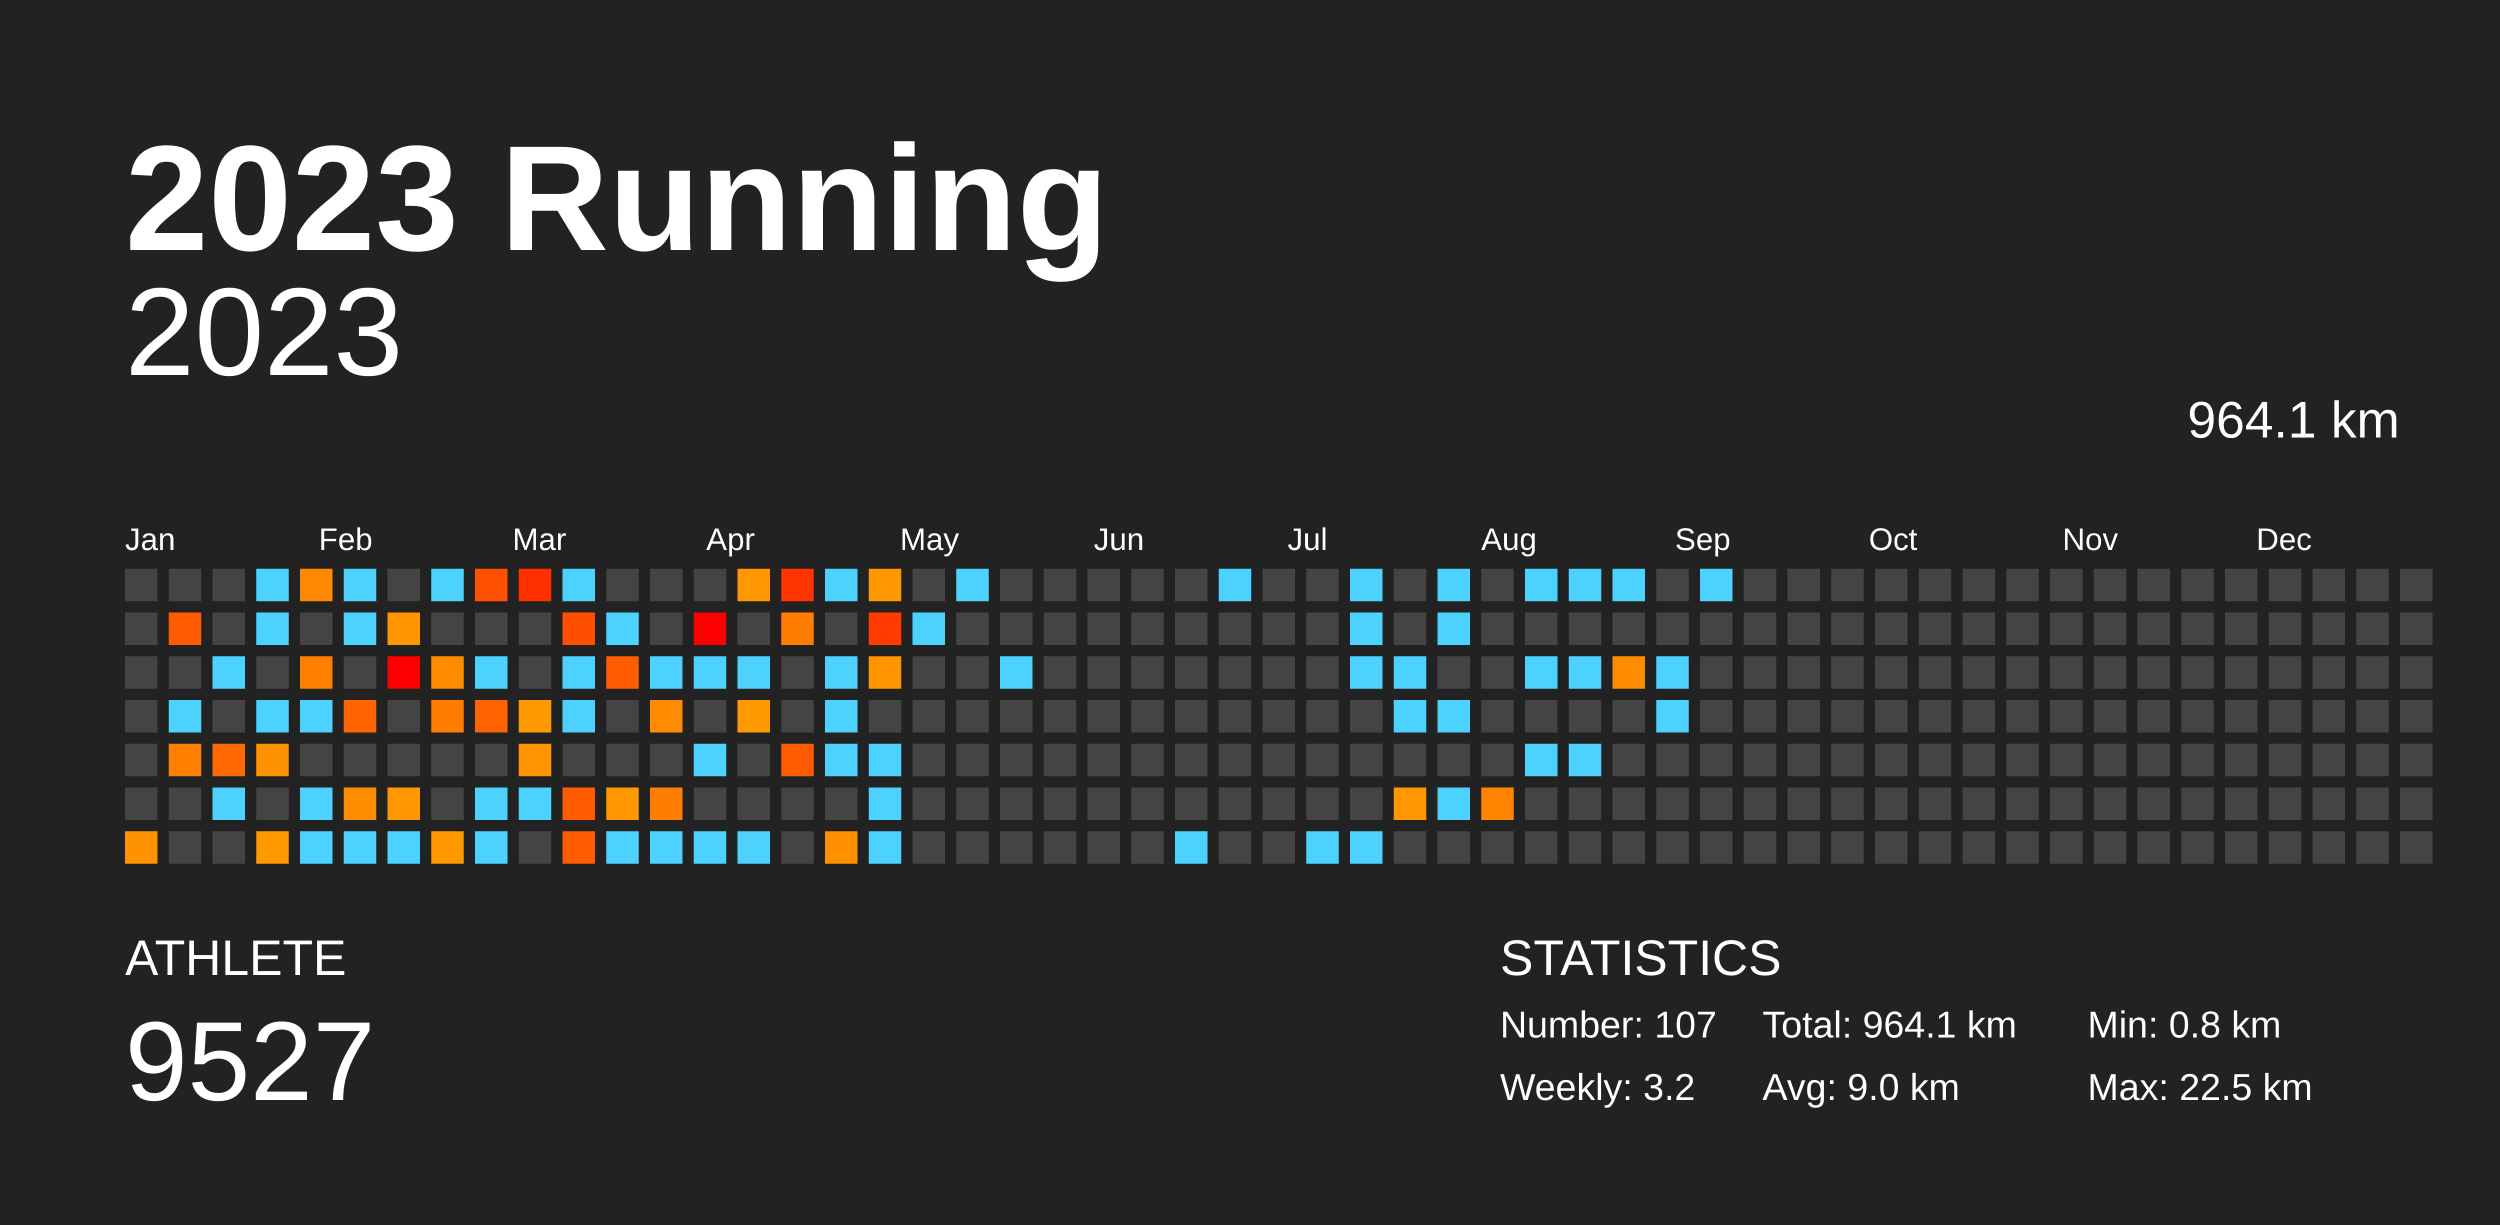
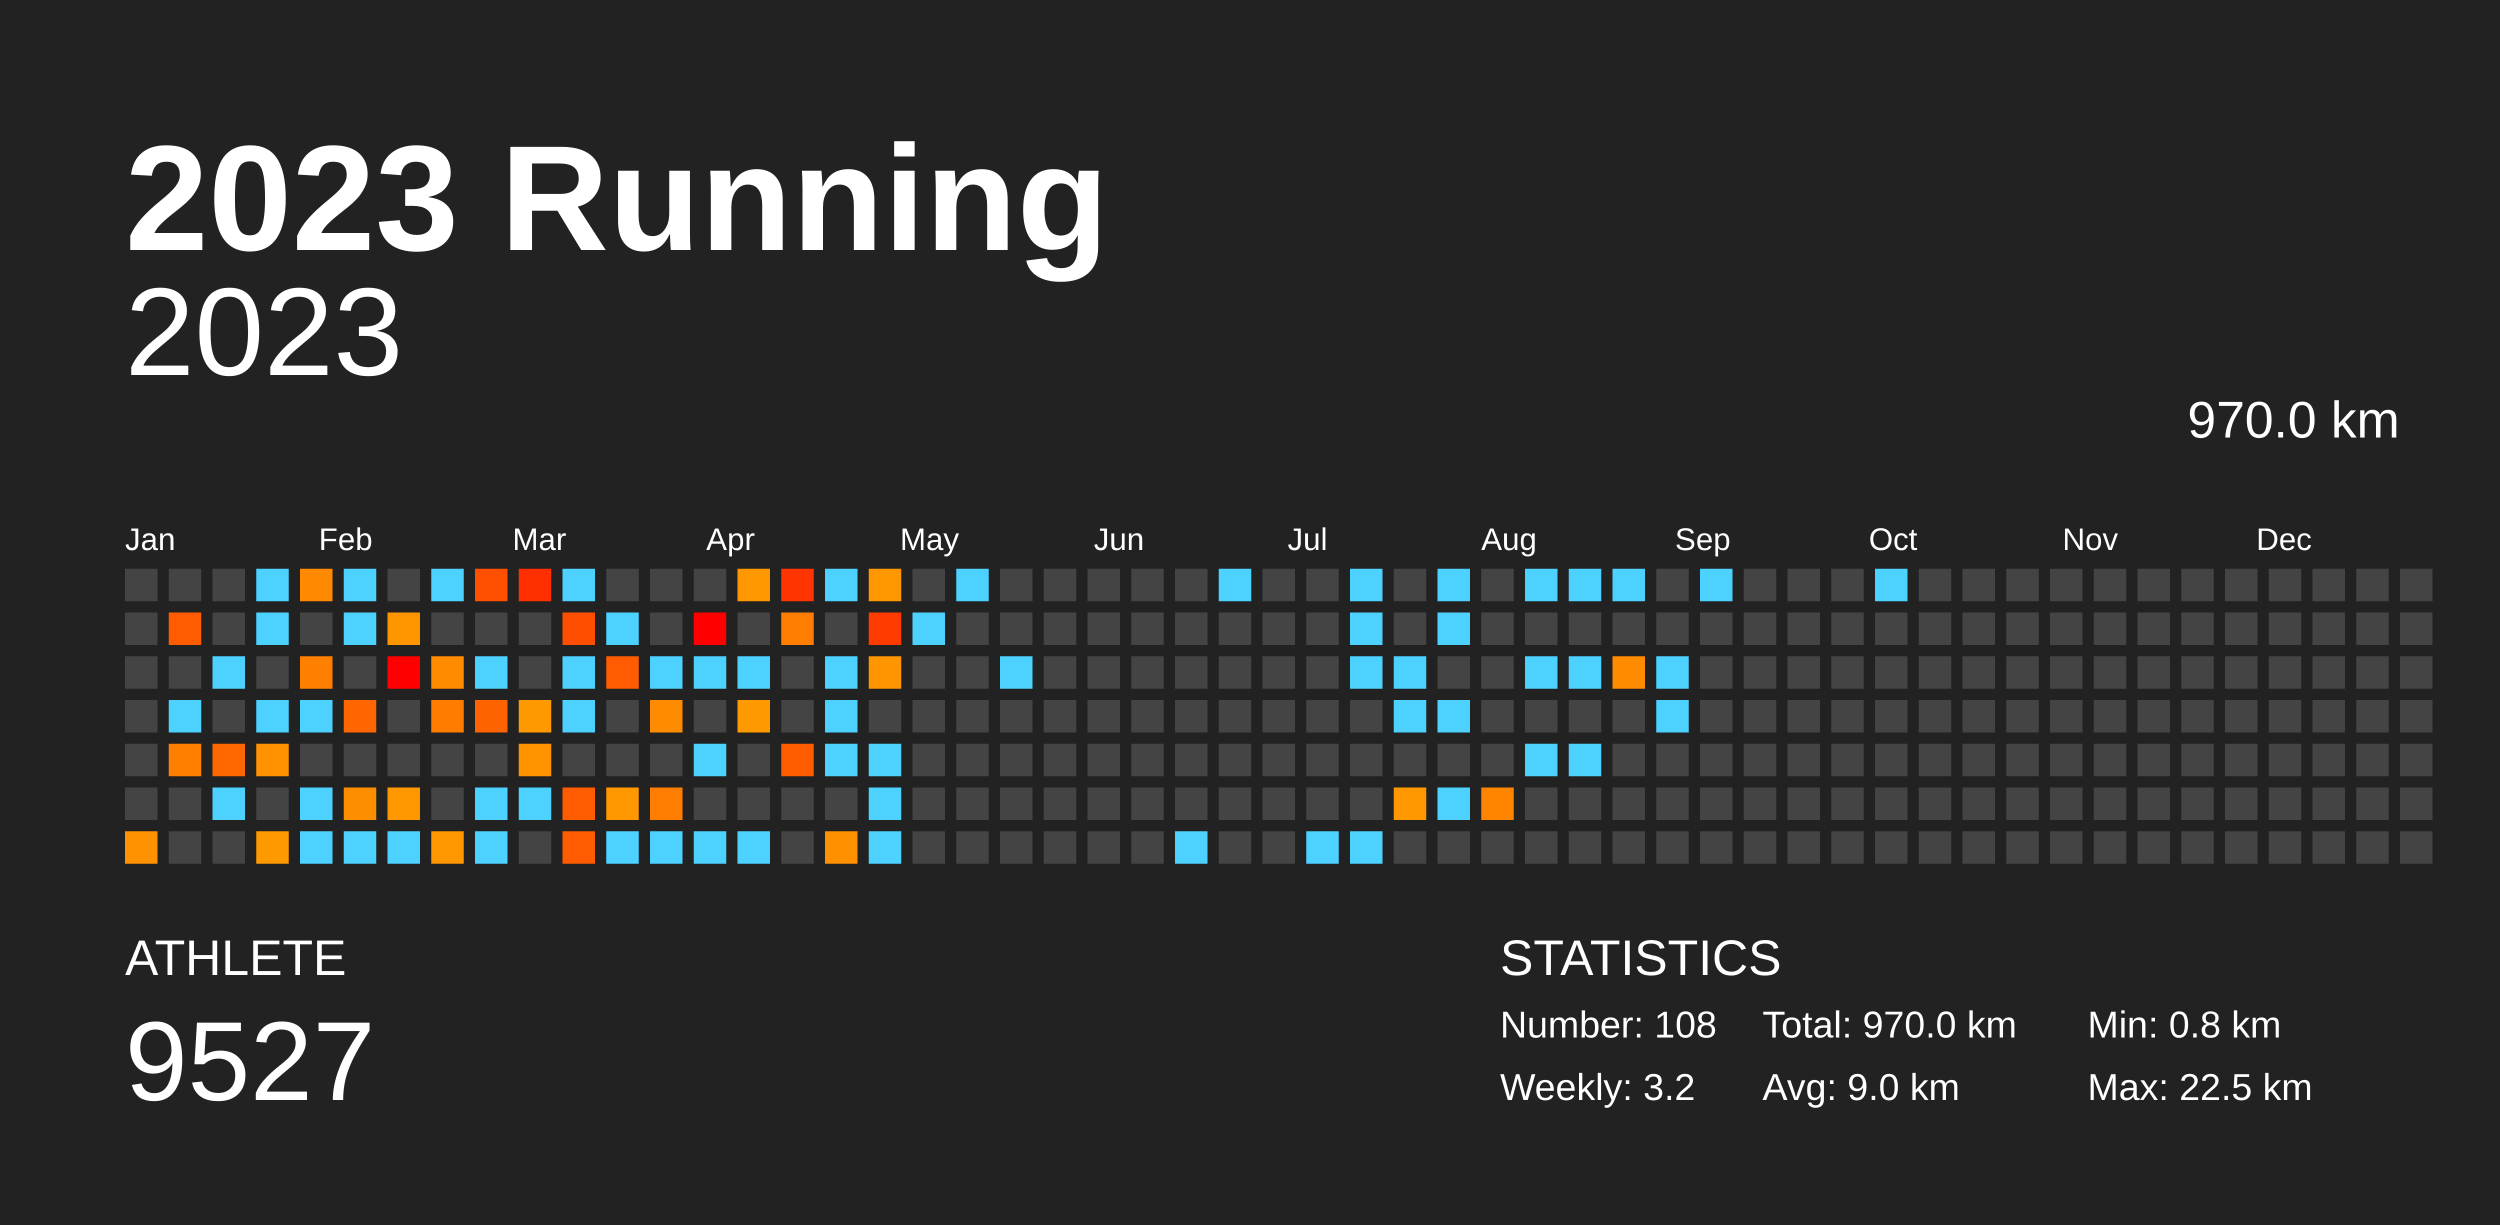
<svg xmlns="http://www.w3.org/2000/svg" baseProfile="full" height="98mm" version="1.1" viewBox="0,0,200,98" width="200mm">
  <defs />
  <rect fill="#222222" height="98" width="200" x="0" y="0" />
  <text fill="#FFFFFF" style="font-size:12px; font-family:Arial; font-weight:bold;" x="10" y="20">2023 Running</text>
  <text fill="#FFFFFF" style="font-size:4px; font-family:Arial" x="10" y="78">ATHLETE</text>
  <text fill="#FFFFFF" style="font-size:9px; font-family:Arial" x="10" y="88">9527</text>
  <text fill="#FFFFFF" style="font-size:4px; font-family:Arial" x="120" y="78">STATISTICS</text>
-   <text fill="#FFFFFF" style="font-size:3px; font-family:Arial" x="120" y="83">Number: 107</text>
+   <text fill="#FFFFFF" style="font-size:3px; font-family:Arial" x="120" y="83">Number: 108</text>
  <text fill="#FFFFFF" style="font-size:3px; font-family:Arial" x="120" y="88">Weekly: 3.2</text>
-   <text fill="#FFFFFF" style="font-size:3px; font-family:Arial" x="141" y="83">Total: 964.1 km</text>
+   <text fill="#FFFFFF" style="font-size:3px; font-family:Arial" x="141" y="83">Total: 970.0 km</text>
  <text fill="#FFFFFF" style="font-size:3px; font-family:Arial" x="141" y="88">Avg: 9.0 km</text>
  <text fill="#FFFFFF" style="font-size:3px; font-family:Arial" x="167" y="83">Min: 0.8 km</text>
  <text fill="#FFFFFF" style="font-size:3px; font-family:Arial" x="167" y="88">Max: 22.5 km</text>
  <text alignment-baseline="hanging" fill="#FFFFFF" style="font-size:10.0px; font-family:Arial;" x="10" y="30">2023</text>
-   <text alignment-baseline="hanging" fill="#FFFFFF" style="font-size:4.125px; font-family:Arial;" x="175" y="35">964.1 km</text>
+   <text alignment-baseline="hanging" fill="#FFFFFF" style="font-size:4.125px; font-family:Arial;" x="175" y="35">970.0 km</text>
  <text fill="#FFFFFF" style="font-size:2.5px; font-family:Arial" x="10.0" y="44">Jan</text>
  <text fill="#FFFFFF" style="font-size:2.5px; font-family:Arial" x="25.5" y="44">Feb</text>
  <text fill="#FFFFFF" style="font-size:2.5px; font-family:Arial" x="41.0" y="44">Mar</text>
  <text fill="#FFFFFF" style="font-size:2.5px; font-family:Arial" x="56.5" y="44">Apr</text>
  <text fill="#FFFFFF" style="font-size:2.5px; font-family:Arial" x="72.0" y="44">May</text>
  <text fill="#FFFFFF" style="font-size:2.5px; font-family:Arial" x="87.5" y="44">Jun</text>
  <text fill="#FFFFFF" style="font-size:2.5px; font-family:Arial" x="103.0" y="44">Jul</text>
  <text fill="#FFFFFF" style="font-size:2.5px; font-family:Arial" x="118.5" y="44">Aug</text>
  <text fill="#FFFFFF" style="font-size:2.5px; font-family:Arial" x="134.0" y="44">Sep</text>
  <text fill="#FFFFFF" style="font-size:2.5px; font-family:Arial" x="149.5" y="44">Oct</text>
  <text fill="#FFFFFF" style="font-size:2.5px; font-family:Arial" x="165.0" y="44">Nov</text>
  <text fill="#FFFFFF" style="font-size:2.5px; font-family:Arial" x="180.5" y="44">Dec</text>
  <rect fill="#444444" height="2.6" width="2.6" x="10.0" y="45.5" />
  <rect fill="#444444" height="2.6" width="2.6" x="10.0" y="49.0" />
  <rect fill="#444444" height="2.6" width="2.6" x="10.0" y="52.5" />
  <rect fill="#444444" height="2.6" width="2.6" x="10.0" y="56.0" />
  <rect fill="#444444" height="2.6" width="2.6" x="10.0" y="59.5" />
  <rect fill="#444444" height="2.6" width="2.6" x="10.0" y="63.0" />
  <rect fill="#ff9200" height="2.6" width="2.6" x="10.0" y="66.5" />
  <rect fill="#444444" height="2.6" width="2.6" x="13.5" y="45.5" />
  <rect fill="#ff5b00" height="2.6" width="2.6" x="13.5" y="49.0" />
  <rect fill="#444444" height="2.6" width="2.6" x="13.5" y="52.5" />
  <rect fill="#4dd2ff" height="2.6" width="2.6" x="13.5" y="56.0" />
  <rect fill="#ff7f00" height="2.6" width="2.6" x="13.5" y="59.5" />
  <rect fill="#444444" height="2.6" width="2.6" x="13.5" y="63.0" />
  <rect fill="#444444" height="2.6" width="2.6" x="13.5" y="66.5" />
  <rect fill="#444444" height="2.6" width="2.6" x="17.0" y="45.5" />
  <rect fill="#444444" height="2.6" width="2.6" x="17.0" y="49.0" />
  <rect fill="#4dd2ff" height="2.6" width="2.6" x="17.0" y="52.5" />
  <rect fill="#444444" height="2.6" width="2.6" x="17.0" y="56.0" />
  <rect fill="#ff6700" height="2.6" width="2.6" x="17.0" y="59.5" />
  <rect fill="#4dd2ff" height="2.6" width="2.6" x="17.0" y="63.0" />
  <rect fill="#444444" height="2.6" width="2.6" x="17.0" y="66.5" />
  <rect fill="#4dd2ff" height="2.6" width="2.6" x="20.5" y="45.5" />
  <rect fill="#4dd2ff" height="2.6" width="2.6" x="20.5" y="49.0" />
  <rect fill="#444444" height="2.6" width="2.6" x="20.5" y="52.5" />
  <rect fill="#4dd2ff" height="2.6" width="2.6" x="20.5" y="56.0" />
  <rect fill="#ff9200" height="2.6" width="2.6" x="20.5" y="59.5" />
  <rect fill="#444444" height="2.6" width="2.6" x="20.5" y="63.0" />
  <rect fill="#ff9900" height="2.6" width="2.6" x="20.5" y="66.5" />
  <rect fill="#ff8900" height="2.6" width="2.6" x="24.0" y="45.5" />
  <rect fill="#444444" height="2.6" width="2.6" x="24.0" y="49.0" />
  <rect fill="#ff8000" height="2.6" width="2.6" x="24.0" y="52.5" />
  <rect fill="#4dd2ff" height="2.6" width="2.6" x="24.0" y="56.0" />
  <rect fill="#444444" height="2.6" width="2.6" x="24.0" y="59.5" />
  <rect fill="#4dd2ff" height="2.6" width="2.6" x="24.0" y="63.0" />
  <rect fill="#4dd2ff" height="2.6" width="2.6" x="24.0" y="66.5" />
  <rect fill="#4dd2ff" height="2.6" width="2.6" x="27.5" y="45.5" />
  <rect fill="#4dd2ff" height="2.6" width="2.6" x="27.5" y="49.0" />
  <rect fill="#444444" height="2.6" width="2.6" x="27.5" y="52.5" />
  <rect fill="#ff6500" height="2.6" width="2.6" x="27.5" y="56.0" />
  <rect fill="#444444" height="2.6" width="2.6" x="27.5" y="59.5" />
  <rect fill="#ff8d00" height="2.6" width="2.6" x="27.5" y="63.0" />
  <rect fill="#4dd2ff" height="2.6" width="2.6" x="27.5" y="66.5" />
  <rect fill="#444444" height="2.6" width="2.6" x="31.0" y="45.5" />
  <rect fill="#ff9600" height="2.6" width="2.6" x="31.0" y="49.0" />
  <rect fill="red" height="2.6" width="2.6" x="31.0" y="52.5" />
  <rect fill="#444444" height="2.6" width="2.6" x="31.0" y="56.0" />
  <rect fill="#444444" height="2.6" width="2.6" x="31.0" y="59.5" />
  <rect fill="#ff9700" height="2.6" width="2.6" x="31.0" y="63.0" />
  <rect fill="#4dd2ff" height="2.6" width="2.6" x="31.0" y="66.5" />
  <rect fill="#4dd2ff" height="2.6" width="2.6" x="34.5" y="45.5" />
  <rect fill="#444444" height="2.6" width="2.6" x="34.5" y="49.0" />
  <rect fill="#ff8c00" height="2.6" width="2.6" x="34.5" y="52.5" />
  <rect fill="#ff7c00" height="2.6" width="2.6" x="34.5" y="56.0" />
  <rect fill="#444444" height="2.6" width="2.6" x="34.5" y="59.5" />
  <rect fill="#444444" height="2.6" width="2.6" x="34.5" y="63.0" />
  <rect fill="#ff9800" height="2.6" width="2.6" x="34.5" y="66.5" />
  <rect fill="#ff4f00" height="2.6" width="2.6" x="38.0" y="45.5" />
  <rect fill="#444444" height="2.6" width="2.6" x="38.0" y="49.0" />
  <rect fill="#4dd2ff" height="2.6" width="2.6" x="38.0" y="52.5" />
  <rect fill="#ff6200" height="2.6" width="2.6" x="38.0" y="56.0" />
  <rect fill="#444444" height="2.6" width="2.6" x="38.0" y="59.5" />
  <rect fill="#4dd2ff" height="2.6" width="2.6" x="38.0" y="63.0" />
  <rect fill="#4dd2ff" height="2.6" width="2.6" x="38.0" y="66.5" />
  <rect fill="#ff2f00" height="2.6" width="2.6" x="41.5" y="45.5" />
  <rect fill="#444444" height="2.6" width="2.6" x="41.5" y="49.0" />
  <rect fill="#444444" height="2.6" width="2.6" x="41.5" y="52.5" />
  <rect fill="#ff9900" height="2.6" width="2.6" x="41.5" y="56.0" />
  <rect fill="#ff9300" height="2.6" width="2.6" x="41.5" y="59.5" />
  <rect fill="#4dd2ff" height="2.6" width="2.6" x="41.5" y="63.0" />
  <rect fill="#444444" height="2.6" width="2.6" x="41.5" y="66.5" />
  <rect fill="#4dd2ff" height="2.6" width="2.6" x="45.0" y="45.5" />
  <rect fill="#ff4e00" height="2.6" width="2.6" x="45.0" y="49.0" />
  <rect fill="#4dd2ff" height="2.6" width="2.6" x="45.0" y="52.5" />
  <rect fill="#4dd2ff" height="2.6" width="2.6" x="45.0" y="56.0" />
  <rect fill="#444444" height="2.6" width="2.6" x="45.0" y="59.5" />
  <rect fill="#ff5b00" height="2.6" width="2.6" x="45.0" y="63.0" />
  <rect fill="#ff5b00" height="2.6" width="2.6" x="45.0" y="66.5" />
  <rect fill="#444444" height="2.6" width="2.6" x="48.5" y="45.5" />
  <rect fill="#4dd2ff" height="2.6" width="2.6" x="48.5" y="49.0" />
  <rect fill="#ff5b00" height="2.6" width="2.6" x="48.5" y="52.5" />
  <rect fill="#444444" height="2.6" width="2.6" x="48.5" y="56.0" />
  <rect fill="#444444" height="2.6" width="2.6" x="48.5" y="59.5" />
  <rect fill="#ff9800" height="2.6" width="2.6" x="48.5" y="63.0" />
  <rect fill="#4dd2ff" height="2.6" width="2.6" x="48.5" y="66.5" />
  <rect fill="#444444" height="2.6" width="2.6" x="52.0" y="45.5" />
  <rect fill="#444444" height="2.6" width="2.6" x="52.0" y="49.0" />
  <rect fill="#4dd2ff" height="2.6" width="2.6" x="52.0" y="52.5" />
  <rect fill="#ff8c00" height="2.6" width="2.6" x="52.0" y="56.0" />
  <rect fill="#444444" height="2.6" width="2.6" x="52.0" y="59.5" />
  <rect fill="#ff7d00" height="2.6" width="2.6" x="52.0" y="63.0" />
  <rect fill="#4dd2ff" height="2.6" width="2.6" x="52.0" y="66.5" />
  <rect fill="#444444" height="2.6" width="2.6" x="55.5" y="45.5" />
  <rect fill="red" height="2.6" width="2.6" x="55.5" y="49.0" />
  <rect fill="#4dd2ff" height="2.6" width="2.6" x="55.5" y="52.5" />
  <rect fill="#444444" height="2.6" width="2.6" x="55.5" y="56.0" />
  <rect fill="#4dd2ff" height="2.6" width="2.6" x="55.5" y="59.5" />
  <rect fill="#444444" height="2.6" width="2.6" x="55.5" y="63.0" />
  <rect fill="#4dd2ff" height="2.6" width="2.6" x="55.5" y="66.5" />
  <rect fill="#ff9700" height="2.6" width="2.6" x="59.0" y="45.5" />
  <rect fill="#444444" height="2.6" width="2.6" x="59.0" y="49.0" />
  <rect fill="#4dd2ff" height="2.6" width="2.6" x="59.0" y="52.5" />
  <rect fill="#ff9900" height="2.6" width="2.6" x="59.0" y="56.0" />
  <rect fill="#444444" height="2.6" width="2.6" x="59.0" y="59.5" />
  <rect fill="#444444" height="2.6" width="2.6" x="59.0" y="63.0" />
  <rect fill="#4dd2ff" height="2.6" width="2.6" x="59.0" y="66.5" />
  <rect fill="#ff3400" height="2.6" width="2.6" x="62.5" y="45.5" />
  <rect fill="#ff7d00" height="2.6" width="2.6" x="62.5" y="49.0" />
  <rect fill="#444444" height="2.6" width="2.6" x="62.5" y="52.5" />
  <rect fill="#444444" height="2.6" width="2.6" x="62.5" y="56.0" />
  <rect fill="#ff5c00" height="2.6" width="2.6" x="62.5" y="59.5" />
  <rect fill="#444444" height="2.6" width="2.6" x="62.5" y="63.0" />
  <rect fill="#444444" height="2.6" width="2.6" x="62.5" y="66.5" />
  <rect fill="#4dd2ff" height="2.6" width="2.6" x="66.0" y="45.5" />
  <rect fill="#444444" height="2.6" width="2.6" x="66.0" y="49.0" />
  <rect fill="#4dd2ff" height="2.6" width="2.6" x="66.0" y="52.5" />
  <rect fill="#4dd2ff" height="2.6" width="2.6" x="66.0" y="56.0" />
  <rect fill="#4dd2ff" height="2.6" width="2.6" x="66.0" y="59.5" />
  <rect fill="#444444" height="2.6" width="2.6" x="66.0" y="63.0" />
  <rect fill="#ff9000" height="2.6" width="2.6" x="66.0" y="66.5" />
  <rect fill="#ff9800" height="2.6" width="2.6" x="69.5" y="45.5" />
  <rect fill="#ff3b00" height="2.6" width="2.6" x="69.5" y="49.0" />
  <rect fill="#ff9500" height="2.6" width="2.6" x="69.5" y="52.5" />
  <rect fill="#444444" height="2.6" width="2.6" x="69.5" y="56.0" />
  <rect fill="#4dd2ff" height="2.6" width="2.6" x="69.5" y="59.5" />
  <rect fill="#4dd2ff" height="2.6" width="2.6" x="69.5" y="63.0" />
  <rect fill="#4dd2ff" height="2.6" width="2.6" x="69.5" y="66.5" />
  <rect fill="#444444" height="2.6" width="2.6" x="73.0" y="45.5" />
  <rect fill="#4dd2ff" height="2.6" width="2.6" x="73.0" y="49.0" />
  <rect fill="#444444" height="2.6" width="2.6" x="73.0" y="52.5" />
  <rect fill="#444444" height="2.6" width="2.6" x="73.0" y="56.0" />
  <rect fill="#444444" height="2.6" width="2.6" x="73.0" y="59.5" />
  <rect fill="#444444" height="2.6" width="2.6" x="73.0" y="63.0" />
  <rect fill="#444444" height="2.6" width="2.6" x="73.0" y="66.5" />
  <rect fill="#4dd2ff" height="2.6" width="2.6" x="76.5" y="45.5" />
  <rect fill="#444444" height="2.6" width="2.6" x="76.5" y="49.0" />
  <rect fill="#444444" height="2.6" width="2.6" x="76.5" y="52.5" />
  <rect fill="#444444" height="2.6" width="2.6" x="76.5" y="56.0" />
  <rect fill="#444444" height="2.6" width="2.6" x="76.5" y="59.5" />
  <rect fill="#444444" height="2.6" width="2.6" x="76.5" y="63.0" />
  <rect fill="#444444" height="2.6" width="2.6" x="76.5" y="66.5" />
  <rect fill="#444444" height="2.6" width="2.6" x="80.0" y="45.5" />
  <rect fill="#444444" height="2.6" width="2.6" x="80.0" y="49.0" />
  <rect fill="#4dd2ff" height="2.6" width="2.6" x="80.0" y="52.5" />
  <rect fill="#444444" height="2.6" width="2.6" x="80.0" y="56.0" />
  <rect fill="#444444" height="2.6" width="2.6" x="80.0" y="59.5" />
  <rect fill="#444444" height="2.6" width="2.6" x="80.0" y="63.0" />
  <rect fill="#444444" height="2.6" width="2.6" x="80.0" y="66.5" />
  <rect fill="#444444" height="2.6" width="2.6" x="83.5" y="45.5" />
  <rect fill="#444444" height="2.6" width="2.6" x="83.5" y="49.0" />
  <rect fill="#444444" height="2.6" width="2.6" x="83.5" y="52.5" />
  <rect fill="#444444" height="2.6" width="2.6" x="83.5" y="56.0" />
  <rect fill="#444444" height="2.6" width="2.6" x="83.5" y="59.5" />
  <rect fill="#444444" height="2.6" width="2.6" x="83.5" y="63.0" />
  <rect fill="#444444" height="2.6" width="2.6" x="83.5" y="66.5" />
  <rect fill="#444444" height="2.6" width="2.6" x="87.0" y="45.5" />
  <rect fill="#444444" height="2.6" width="2.6" x="87.0" y="49.0" />
  <rect fill="#444444" height="2.6" width="2.6" x="87.0" y="52.5" />
  <rect fill="#444444" height="2.6" width="2.6" x="87.0" y="56.0" />
  <rect fill="#444444" height="2.6" width="2.6" x="87.0" y="59.5" />
  <rect fill="#444444" height="2.6" width="2.6" x="87.0" y="63.0" />
  <rect fill="#444444" height="2.6" width="2.6" x="87.0" y="66.5" />
  <rect fill="#444444" height="2.6" width="2.6" x="90.5" y="45.5" />
  <rect fill="#444444" height="2.6" width="2.6" x="90.5" y="49.0" />
  <rect fill="#444444" height="2.6" width="2.6" x="90.5" y="52.5" />
  <rect fill="#444444" height="2.6" width="2.6" x="90.5" y="56.0" />
  <rect fill="#444444" height="2.6" width="2.6" x="90.5" y="59.5" />
  <rect fill="#444444" height="2.6" width="2.6" x="90.5" y="63.0" />
  <rect fill="#444444" height="2.6" width="2.6" x="90.5" y="66.5" />
  <rect fill="#444444" height="2.6" width="2.6" x="94.0" y="45.5" />
  <rect fill="#444444" height="2.6" width="2.6" x="94.0" y="49.0" />
  <rect fill="#444444" height="2.6" width="2.6" x="94.0" y="52.5" />
  <rect fill="#444444" height="2.6" width="2.6" x="94.0" y="56.0" />
  <rect fill="#444444" height="2.6" width="2.6" x="94.0" y="59.5" />
  <rect fill="#444444" height="2.6" width="2.6" x="94.0" y="63.0" />
  <rect fill="#4dd2ff" height="2.6" width="2.6" x="94.0" y="66.5" />
  <rect fill="#4dd2ff" height="2.6" width="2.6" x="97.5" y="45.5" />
  <rect fill="#444444" height="2.6" width="2.6" x="97.5" y="49.0" />
  <rect fill="#444444" height="2.6" width="2.6" x="97.5" y="52.5" />
  <rect fill="#444444" height="2.6" width="2.6" x="97.5" y="56.0" />
  <rect fill="#444444" height="2.6" width="2.6" x="97.5" y="59.5" />
  <rect fill="#444444" height="2.6" width="2.6" x="97.5" y="63.0" />
  <rect fill="#444444" height="2.6" width="2.6" x="97.5" y="66.5" />
  <rect fill="#444444" height="2.6" width="2.6" x="101.0" y="45.5" />
  <rect fill="#444444" height="2.6" width="2.6" x="101.0" y="49.0" />
  <rect fill="#444444" height="2.6" width="2.6" x="101.0" y="52.5" />
  <rect fill="#444444" height="2.6" width="2.6" x="101.0" y="56.0" />
  <rect fill="#444444" height="2.6" width="2.6" x="101.0" y="59.5" />
  <rect fill="#444444" height="2.6" width="2.6" x="101.0" y="63.0" />
  <rect fill="#444444" height="2.6" width="2.6" x="101.0" y="66.5" />
  <rect fill="#444444" height="2.6" width="2.6" x="104.5" y="45.5" />
  <rect fill="#444444" height="2.6" width="2.6" x="104.5" y="49.0" />
  <rect fill="#444444" height="2.6" width="2.6" x="104.5" y="52.5" />
  <rect fill="#444444" height="2.6" width="2.6" x="104.5" y="56.0" />
  <rect fill="#444444" height="2.6" width="2.6" x="104.5" y="59.5" />
  <rect fill="#444444" height="2.6" width="2.6" x="104.5" y="63.0" />
  <rect fill="#4dd2ff" height="2.6" width="2.6" x="104.5" y="66.5" />
  <rect fill="#4dd2ff" height="2.6" width="2.6" x="108.0" y="45.5" />
  <rect fill="#4dd2ff" height="2.6" width="2.6" x="108.0" y="49.0" />
  <rect fill="#4dd2ff" height="2.6" width="2.6" x="108.0" y="52.5" />
  <rect fill="#444444" height="2.6" width="2.6" x="108.0" y="56.0" />
  <rect fill="#444444" height="2.6" width="2.6" x="108.0" y="59.5" />
  <rect fill="#444444" height="2.6" width="2.6" x="108.0" y="63.0" />
  <rect fill="#4dd2ff" height="2.6" width="2.6" x="108.0" y="66.5" />
  <rect fill="#444444" height="2.6" width="2.6" x="111.5" y="45.5" />
  <rect fill="#444444" height="2.6" width="2.6" x="111.5" y="49.0" />
  <rect fill="#4dd2ff" height="2.6" width="2.6" x="111.5" y="52.5" />
  <rect fill="#4dd2ff" height="2.6" width="2.6" x="111.5" y="56.0" />
  <rect fill="#444444" height="2.6" width="2.6" x="111.5" y="59.5" />
  <rect fill="#ff9700" height="2.6" width="2.6" x="111.5" y="63.0" />
  <rect fill="#444444" height="2.6" width="2.6" x="111.5" y="66.5" />
  <rect fill="#4dd2ff" height="2.6" width="2.6" x="115.0" y="45.5" />
  <rect fill="#4dd2ff" height="2.6" width="2.6" x="115.0" y="49.0" />
  <rect fill="#444444" height="2.6" width="2.6" x="115.0" y="52.5" />
  <rect fill="#4dd2ff" height="2.6" width="2.6" x="115.0" y="56.0" />
  <rect fill="#444444" height="2.6" width="2.6" x="115.0" y="59.5" />
  <rect fill="#4dd2ff" height="2.6" width="2.6" x="115.0" y="63.0" />
  <rect fill="#444444" height="2.6" width="2.6" x="115.0" y="66.5" />
  <rect fill="#444444" height="2.6" width="2.6" x="118.5" y="45.5" />
  <rect fill="#444444" height="2.6" width="2.6" x="118.5" y="49.0" />
  <rect fill="#444444" height="2.6" width="2.6" x="118.5" y="52.5" />
  <rect fill="#444444" height="2.6" width="2.6" x="118.5" y="56.0" />
  <rect fill="#444444" height="2.6" width="2.6" x="118.5" y="59.5" />
  <rect fill="#ff8400" height="2.6" width="2.6" x="118.5" y="63.0" />
  <rect fill="#444444" height="2.6" width="2.6" x="118.5" y="66.5" />
  <rect fill="#4dd2ff" height="2.6" width="2.6" x="122.0" y="45.5" />
  <rect fill="#444444" height="2.6" width="2.6" x="122.0" y="49.0" />
  <rect fill="#4dd2ff" height="2.6" width="2.6" x="122.0" y="52.5" />
  <rect fill="#444444" height="2.6" width="2.6" x="122.0" y="56.0" />
  <rect fill="#4dd2ff" height="2.6" width="2.6" x="122.0" y="59.5" />
  <rect fill="#444444" height="2.6" width="2.6" x="122.0" y="63.0" />
  <rect fill="#444444" height="2.6" width="2.6" x="122.0" y="66.5" />
  <rect fill="#4dd2ff" height="2.6" width="2.6" x="125.5" y="45.5" />
  <rect fill="#444444" height="2.6" width="2.6" x="125.5" y="49.0" />
  <rect fill="#4dd2ff" height="2.6" width="2.6" x="125.5" y="52.5" />
  <rect fill="#444444" height="2.6" width="2.6" x="125.5" y="56.0" />
  <rect fill="#4dd2ff" height="2.6" width="2.6" x="125.5" y="59.5" />
  <rect fill="#444444" height="2.6" width="2.6" x="125.5" y="63.0" />
  <rect fill="#444444" height="2.6" width="2.6" x="125.5" y="66.5" />
  <rect fill="#4dd2ff" height="2.6" width="2.6" x="129.0" y="45.5" />
  <rect fill="#444444" height="2.6" width="2.6" x="129.0" y="49.0" />
  <rect fill="#ff8b00" height="2.6" width="2.6" x="129.0" y="52.5" />
  <rect fill="#444444" height="2.6" width="2.6" x="129.0" y="56.0" />
  <rect fill="#444444" height="2.6" width="2.6" x="129.0" y="59.5" />
  <rect fill="#444444" height="2.6" width="2.6" x="129.0" y="63.0" />
  <rect fill="#444444" height="2.6" width="2.6" x="129.0" y="66.5" />
  <rect fill="#444444" height="2.6" width="2.6" x="132.5" y="45.5" />
  <rect fill="#444444" height="2.6" width="2.6" x="132.5" y="49.0" />
  <rect fill="#4dd2ff" height="2.6" width="2.6" x="132.5" y="52.5" />
  <rect fill="#4dd2ff" height="2.6" width="2.6" x="132.5" y="56.0" />
  <rect fill="#444444" height="2.6" width="2.6" x="132.5" y="59.5" />
  <rect fill="#444444" height="2.6" width="2.6" x="132.5" y="63.0" />
  <rect fill="#444444" height="2.6" width="2.6" x="132.5" y="66.5" />
  <rect fill="#4dd2ff" height="2.6" width="2.6" x="136.0" y="45.5" />
  <rect fill="#444444" height="2.6" width="2.6" x="136.0" y="49.0" />
  <rect fill="#444444" height="2.6" width="2.6" x="136.0" y="52.5" />
  <rect fill="#444444" height="2.6" width="2.6" x="136.0" y="56.0" />
  <rect fill="#444444" height="2.6" width="2.6" x="136.0" y="59.5" />
  <rect fill="#444444" height="2.6" width="2.6" x="136.0" y="63.0" />
  <rect fill="#444444" height="2.6" width="2.6" x="136.0" y="66.5" />
  <rect fill="#444444" height="2.6" width="2.6" x="139.5" y="45.5" />
  <rect fill="#444444" height="2.6" width="2.6" x="139.5" y="49.0" />
  <rect fill="#444444" height="2.6" width="2.6" x="139.5" y="52.5" />
  <rect fill="#444444" height="2.6" width="2.6" x="139.5" y="56.0" />
  <rect fill="#444444" height="2.6" width="2.6" x="139.5" y="59.5" />
  <rect fill="#444444" height="2.6" width="2.6" x="139.5" y="63.0" />
  <rect fill="#444444" height="2.6" width="2.6" x="139.5" y="66.5" />
  <rect fill="#444444" height="2.6" width="2.6" x="143.0" y="45.5" />
  <rect fill="#444444" height="2.6" width="2.6" x="143.0" y="49.0" />
  <rect fill="#444444" height="2.6" width="2.6" x="143.0" y="52.5" />
  <rect fill="#444444" height="2.6" width="2.6" x="143.0" y="56.0" />
  <rect fill="#444444" height="2.6" width="2.6" x="143.0" y="59.5" />
  <rect fill="#444444" height="2.6" width="2.6" x="143.0" y="63.0" />
  <rect fill="#444444" height="2.6" width="2.6" x="143.0" y="66.5" />
  <rect fill="#444444" height="2.6" width="2.6" x="146.5" y="45.5" />
  <rect fill="#444444" height="2.6" width="2.6" x="146.5" y="49.0" />
  <rect fill="#444444" height="2.6" width="2.6" x="146.5" y="52.5" />
  <rect fill="#444444" height="2.6" width="2.6" x="146.5" y="56.0" />
  <rect fill="#444444" height="2.6" width="2.6" x="146.5" y="59.5" />
  <rect fill="#444444" height="2.6" width="2.6" x="146.5" y="63.0" />
  <rect fill="#444444" height="2.6" width="2.6" x="146.5" y="66.5" />
-   <rect fill="#444444" height="2.6" width="2.6" x="150.0" y="45.5" />
+   <rect fill="#4dd2ff" height="2.6" width="2.6" x="150.0" y="45.5" />
  <rect fill="#444444" height="2.6" width="2.6" x="150.0" y="49.0" />
  <rect fill="#444444" height="2.6" width="2.6" x="150.0" y="52.5" />
  <rect fill="#444444" height="2.6" width="2.6" x="150.0" y="56.0" />
  <rect fill="#444444" height="2.6" width="2.6" x="150.0" y="59.5" />
  <rect fill="#444444" height="2.6" width="2.6" x="150.0" y="63.0" />
  <rect fill="#444444" height="2.6" width="2.6" x="150.0" y="66.5" />
  <rect fill="#444444" height="2.6" width="2.6" x="153.5" y="45.5" />
  <rect fill="#444444" height="2.6" width="2.6" x="153.5" y="49.0" />
  <rect fill="#444444" height="2.6" width="2.6" x="153.5" y="52.5" />
  <rect fill="#444444" height="2.6" width="2.6" x="153.5" y="56.0" />
  <rect fill="#444444" height="2.6" width="2.6" x="153.5" y="59.5" />
  <rect fill="#444444" height="2.6" width="2.6" x="153.5" y="63.0" />
  <rect fill="#444444" height="2.6" width="2.6" x="153.5" y="66.5" />
  <rect fill="#444444" height="2.6" width="2.6" x="157.0" y="45.5" />
  <rect fill="#444444" height="2.6" width="2.6" x="157.0" y="49.0" />
  <rect fill="#444444" height="2.6" width="2.6" x="157.0" y="52.5" />
  <rect fill="#444444" height="2.6" width="2.6" x="157.0" y="56.0" />
  <rect fill="#444444" height="2.6" width="2.6" x="157.0" y="59.5" />
  <rect fill="#444444" height="2.6" width="2.6" x="157.0" y="63.0" />
  <rect fill="#444444" height="2.6" width="2.6" x="157.0" y="66.5" />
  <rect fill="#444444" height="2.6" width="2.6" x="160.5" y="45.5" />
  <rect fill="#444444" height="2.6" width="2.6" x="160.5" y="49.0" />
  <rect fill="#444444" height="2.6" width="2.6" x="160.5" y="52.5" />
  <rect fill="#444444" height="2.6" width="2.6" x="160.5" y="56.0" />
  <rect fill="#444444" height="2.6" width="2.6" x="160.5" y="59.5" />
  <rect fill="#444444" height="2.6" width="2.6" x="160.5" y="63.0" />
  <rect fill="#444444" height="2.6" width="2.6" x="160.5" y="66.5" />
  <rect fill="#444444" height="2.6" width="2.6" x="164.0" y="45.5" />
  <rect fill="#444444" height="2.6" width="2.6" x="164.0" y="49.0" />
  <rect fill="#444444" height="2.6" width="2.6" x="164.0" y="52.5" />
  <rect fill="#444444" height="2.6" width="2.6" x="164.0" y="56.0" />
  <rect fill="#444444" height="2.6" width="2.6" x="164.0" y="59.5" />
  <rect fill="#444444" height="2.6" width="2.6" x="164.0" y="63.0" />
  <rect fill="#444444" height="2.6" width="2.6" x="164.0" y="66.5" />
  <rect fill="#444444" height="2.6" width="2.6" x="167.5" y="45.5" />
  <rect fill="#444444" height="2.6" width="2.6" x="167.5" y="49.0" />
  <rect fill="#444444" height="2.6" width="2.6" x="167.5" y="52.5" />
  <rect fill="#444444" height="2.6" width="2.6" x="167.5" y="56.0" />
  <rect fill="#444444" height="2.6" width="2.6" x="167.5" y="59.5" />
  <rect fill="#444444" height="2.6" width="2.6" x="167.5" y="63.0" />
  <rect fill="#444444" height="2.6" width="2.6" x="167.5" y="66.5" />
  <rect fill="#444444" height="2.6" width="2.6" x="171.0" y="45.5" />
  <rect fill="#444444" height="2.6" width="2.6" x="171.0" y="49.0" />
  <rect fill="#444444" height="2.6" width="2.6" x="171.0" y="52.5" />
  <rect fill="#444444" height="2.6" width="2.6" x="171.0" y="56.0" />
  <rect fill="#444444" height="2.6" width="2.6" x="171.0" y="59.5" />
  <rect fill="#444444" height="2.6" width="2.6" x="171.0" y="63.0" />
  <rect fill="#444444" height="2.6" width="2.6" x="171.0" y="66.5" />
  <rect fill="#444444" height="2.6" width="2.6" x="174.5" y="45.5" />
  <rect fill="#444444" height="2.6" width="2.6" x="174.5" y="49.0" />
  <rect fill="#444444" height="2.6" width="2.6" x="174.5" y="52.5" />
  <rect fill="#444444" height="2.6" width="2.6" x="174.5" y="56.0" />
  <rect fill="#444444" height="2.6" width="2.6" x="174.5" y="59.5" />
  <rect fill="#444444" height="2.6" width="2.6" x="174.5" y="63.0" />
  <rect fill="#444444" height="2.6" width="2.6" x="174.5" y="66.5" />
  <rect fill="#444444" height="2.6" width="2.6" x="178.0" y="45.5" />
  <rect fill="#444444" height="2.6" width="2.6" x="178.0" y="49.0" />
  <rect fill="#444444" height="2.6" width="2.6" x="178.0" y="52.5" />
  <rect fill="#444444" height="2.6" width="2.6" x="178.0" y="56.0" />
  <rect fill="#444444" height="2.6" width="2.6" x="178.0" y="59.5" />
  <rect fill="#444444" height="2.6" width="2.6" x="178.0" y="63.0" />
  <rect fill="#444444" height="2.6" width="2.6" x="178.0" y="66.5" />
  <rect fill="#444444" height="2.6" width="2.6" x="181.5" y="45.5" />
  <rect fill="#444444" height="2.6" width="2.6" x="181.5" y="49.0" />
  <rect fill="#444444" height="2.6" width="2.6" x="181.5" y="52.5" />
  <rect fill="#444444" height="2.6" width="2.6" x="181.5" y="56.0" />
  <rect fill="#444444" height="2.6" width="2.6" x="181.5" y="59.5" />
  <rect fill="#444444" height="2.6" width="2.6" x="181.5" y="63.0" />
  <rect fill="#444444" height="2.6" width="2.6" x="181.5" y="66.5" />
  <rect fill="#444444" height="2.6" width="2.6" x="185.0" y="45.5" />
  <rect fill="#444444" height="2.6" width="2.6" x="185.0" y="49.0" />
  <rect fill="#444444" height="2.6" width="2.6" x="185.0" y="52.5" />
  <rect fill="#444444" height="2.6" width="2.6" x="185.0" y="56.0" />
  <rect fill="#444444" height="2.6" width="2.6" x="185.0" y="59.5" />
  <rect fill="#444444" height="2.6" width="2.6" x="185.0" y="63.0" />
  <rect fill="#444444" height="2.6" width="2.6" x="185.0" y="66.5" />
  <rect fill="#444444" height="2.6" width="2.6" x="188.5" y="45.5" />
  <rect fill="#444444" height="2.6" width="2.6" x="188.5" y="49.0" />
  <rect fill="#444444" height="2.6" width="2.6" x="188.5" y="52.5" />
  <rect fill="#444444" height="2.6" width="2.6" x="188.5" y="56.0" />
  <rect fill="#444444" height="2.6" width="2.6" x="188.5" y="59.5" />
  <rect fill="#444444" height="2.6" width="2.6" x="188.5" y="63.0" />
  <rect fill="#444444" height="2.6" width="2.6" x="188.5" y="66.5" />
  <rect fill="#444444" height="2.6" width="2.6" x="192.0" y="45.5" />
  <rect fill="#444444" height="2.6" width="2.6" x="192.0" y="49.0" />
  <rect fill="#444444" height="2.6" width="2.6" x="192.0" y="52.5" />
  <rect fill="#444444" height="2.6" width="2.6" x="192.0" y="56.0" />
  <rect fill="#444444" height="2.6" width="2.6" x="192.0" y="59.5" />
  <rect fill="#444444" height="2.6" width="2.6" x="192.0" y="63.0" />
  <rect fill="#444444" height="2.6" width="2.6" x="192.0" y="66.5" />
</svg>
